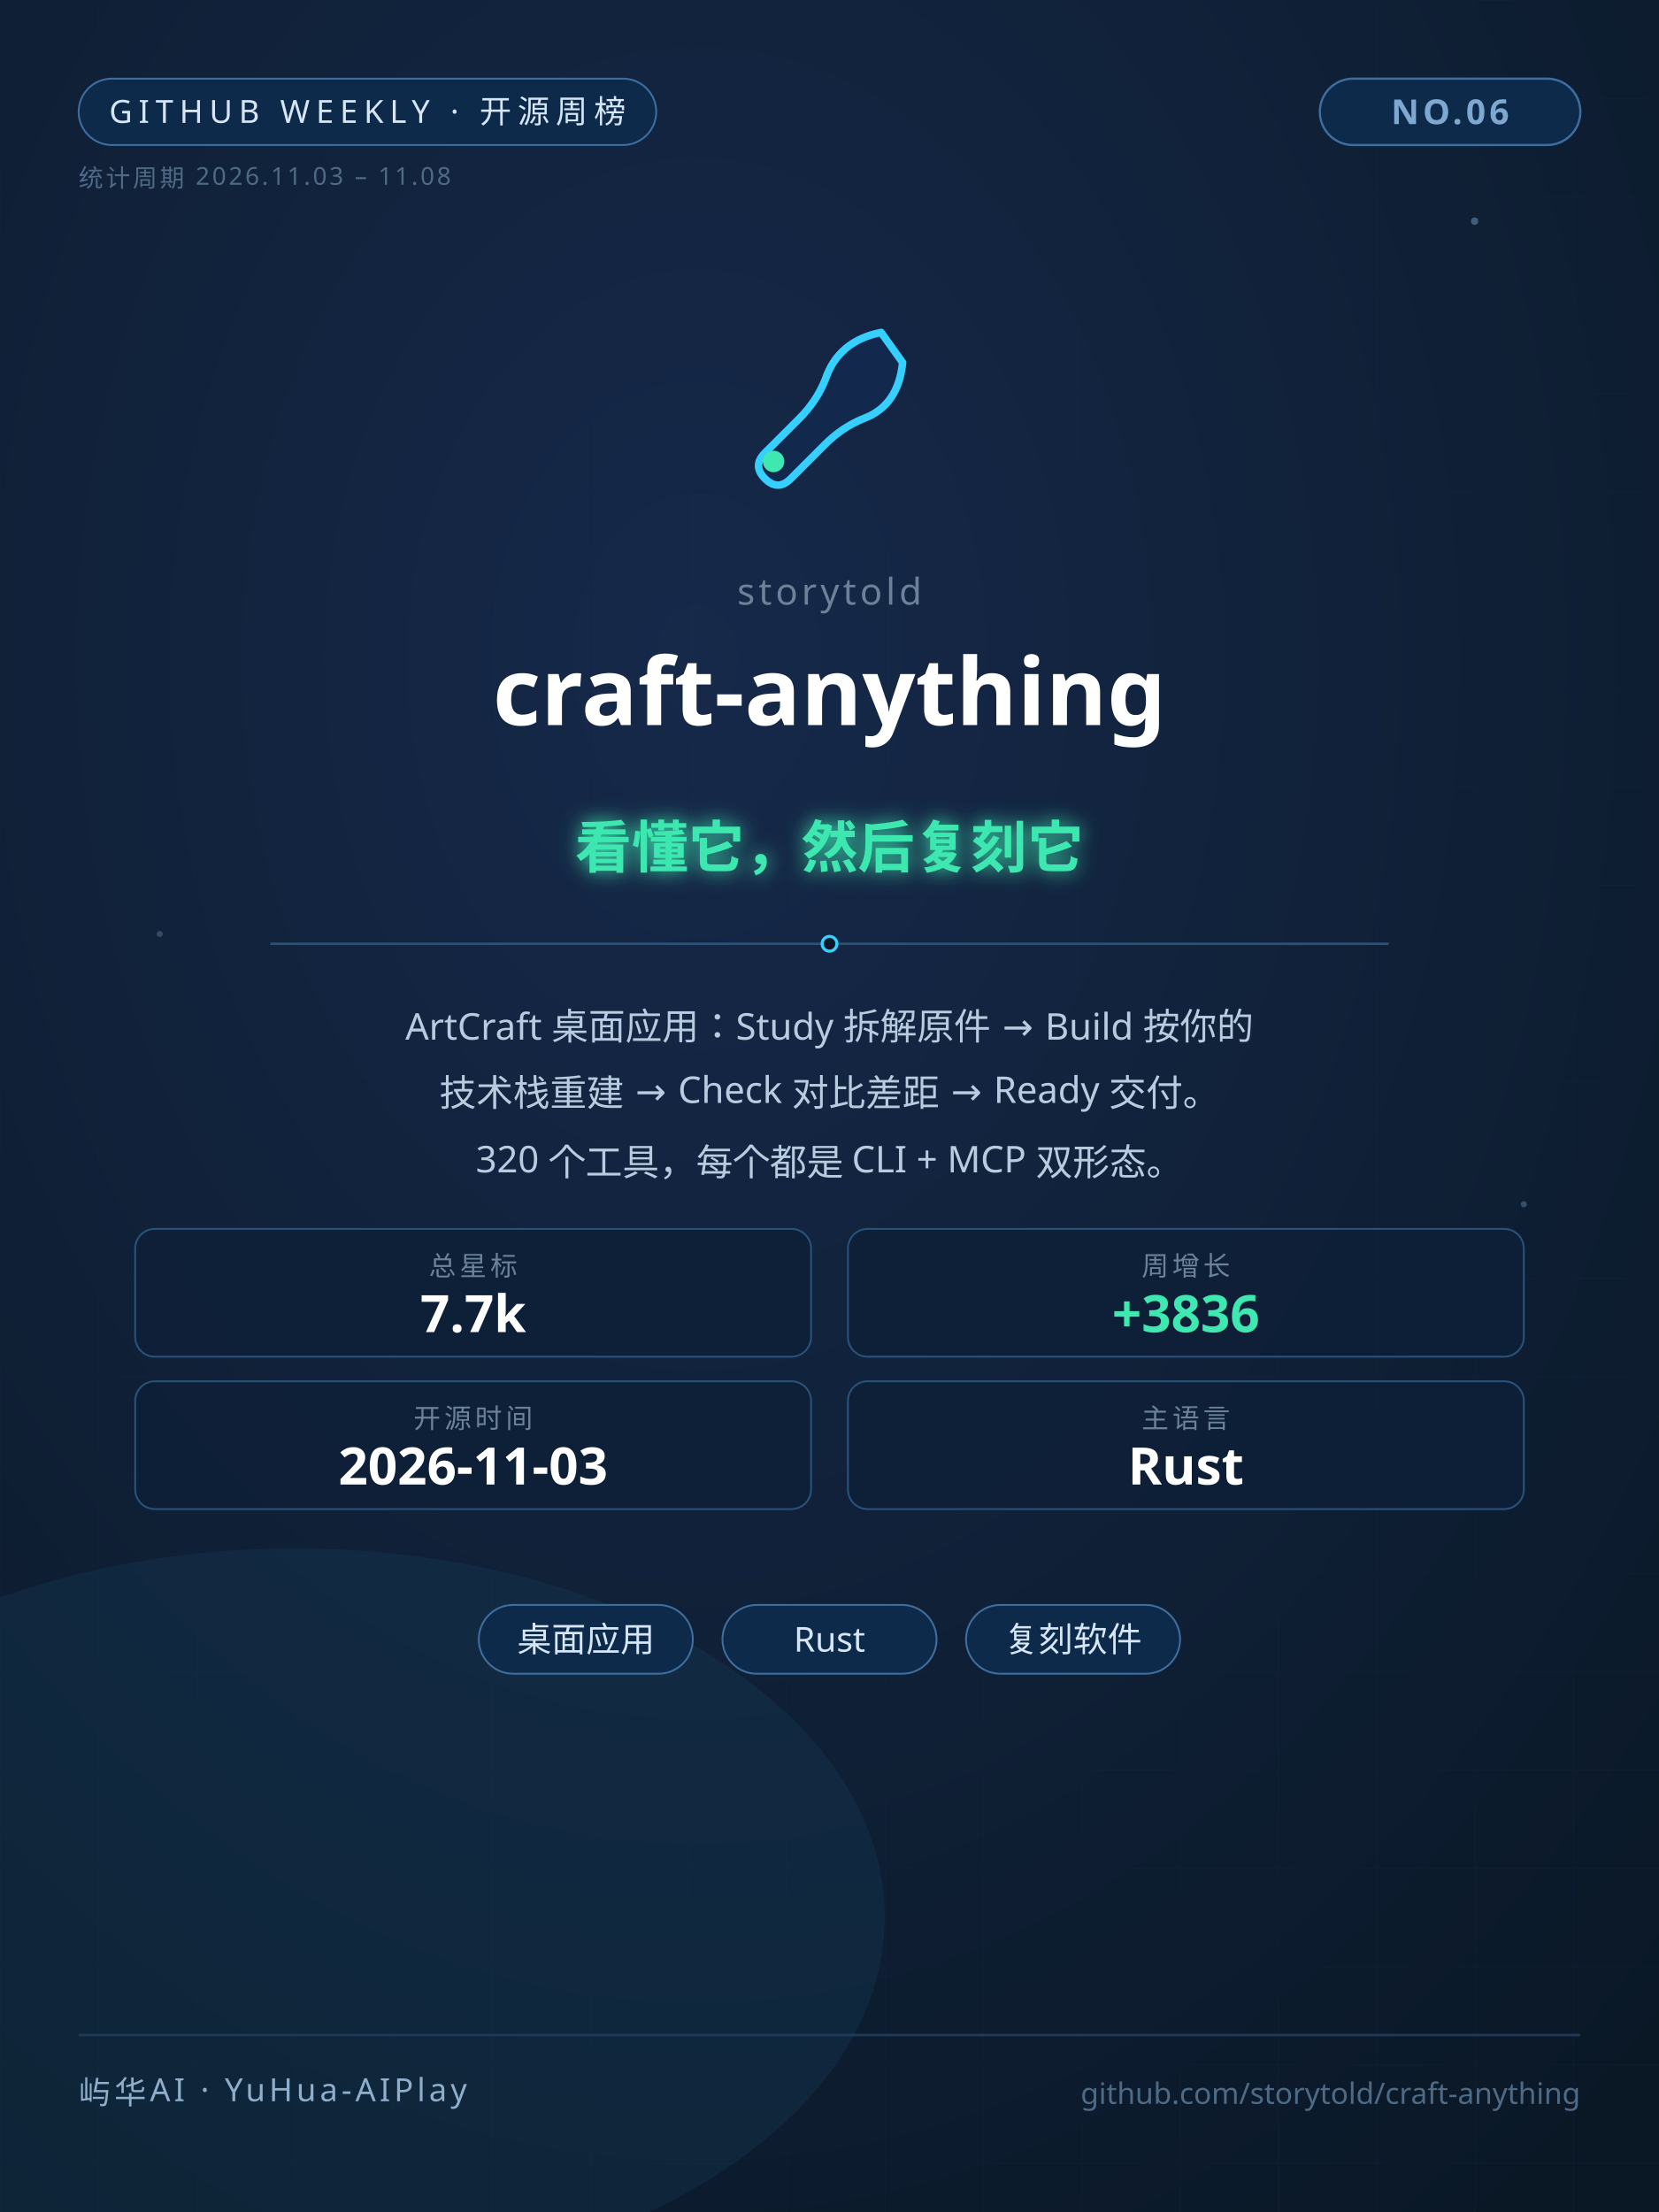
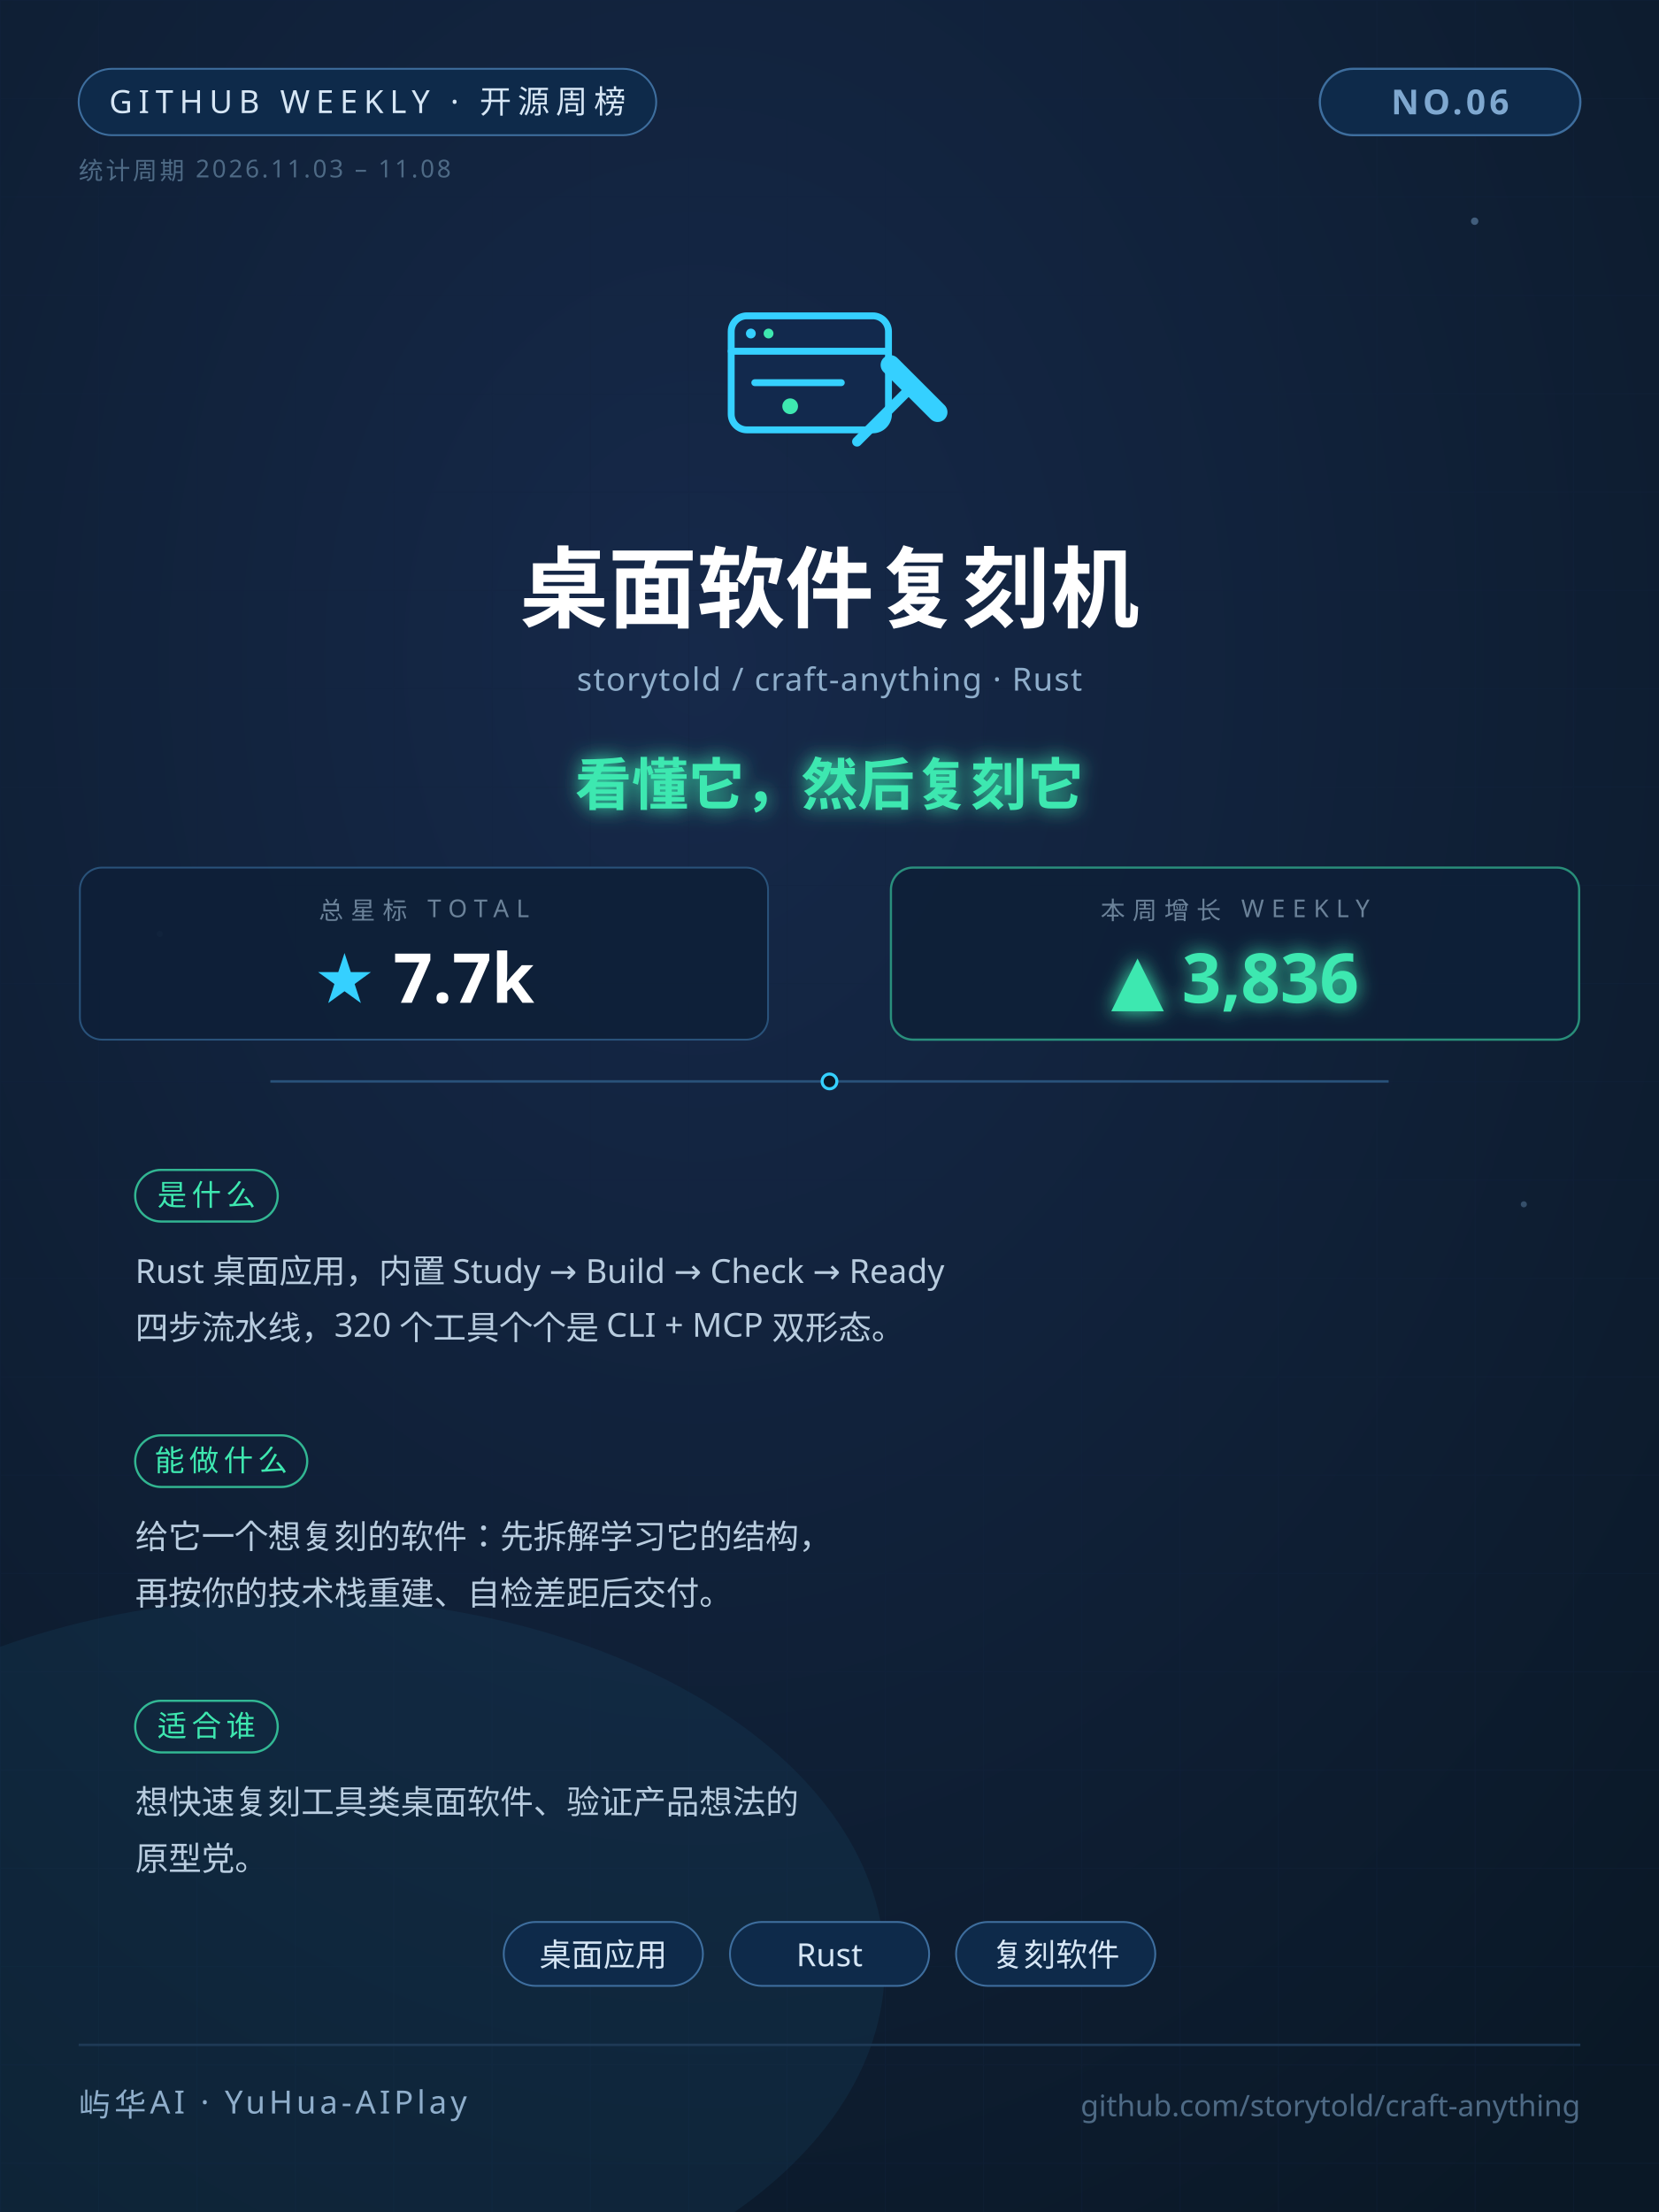
<svg xmlns="http://www.w3.org/2000/svg" viewBox="0 0 1350 1800" font-family="'PingFang SC','Hiragino Sans GB',sans-serif">
  <defs>
    <radialGradient id="bgGlow" cx="42%" cy="30%" r="85%">
      <stop offset="0%" stop-color="#16294A" />
      <stop offset="100%" stop-color="#0A1826" />
    </radialGradient>
    <filter id="glowGreen" x="-60%" y="-60%" width="220%" height="220%">
      <feDropShadow dx="0" dy="0" stdDeviation="8" flood-color="#3EE8B0" />
    </filter>
    <pattern id="grid" width="80" height="80" patternUnits="userSpaceOnUse">
      <path d="M80 0H0V80" fill="none" stroke="#132440" stroke-opacity="0.35" stroke-width="1.5" />
    </pattern>
-     <g id="ic-wrench" fill="none" stroke="#35D0FF" stroke-width="3.5" stroke-linejoin="round" stroke-linecap="round">
-       <path d="M24 -34 Q4 -30 -2 -12 Q-6 -2 -14 6 L-30 22 Q-36 28 -30 34 Q-24 40 -18 34 L-2 18 Q6 10 16 6 Q32 0 34 -20 Z" fill="#12294D" />
-       <circle cx="-26" cy="26" r="5" fill="#3EE8B0" stroke="none" />
+     <g id="ic-craft" fill="none" stroke="#35D0FF" stroke-width="3.5" stroke-linejoin="round" stroke-linecap="round">
+       <rect x="-50" y="-30" width="80" height="58" rx="8" fill="#12294D" />
+       <line x1="-50" y1="-12" x2="30" y2="-12" />
+       <circle cx="-40" cy="-21" r="2.5" fill="#35D0FF" stroke="none" />
+       <circle cx="-31" cy="-21" r="2.5" fill="#3EE8B0" stroke="none" />
+       <line x1="-38" y1="4" x2="6" y2="4" />
+       <circle cx="-20" cy="16" r="4" fill="#3EE8B0" stroke="none" />
+       <line x1="14" y1="34" x2="42" y2="6" stroke-width="5" />
+       <line x1="31" y1="-5" x2="55" y2="19" stroke-width="10" />
    </g>
  </defs>
  <rect width="1350" height="1800" fill="url(#bgGlow)" />
  <rect width="1350" height="1800" fill="url(#grid)" />
-   <ellipse cx="240" cy="1560" rx="480" ry="300" fill="#14405E" opacity="0.28" />
+   <ellipse cx="240" cy="1600" rx="480" ry="300" fill="#14405E" opacity="0.28" />
  <circle cx="1200" cy="180" r="3" fill="#7FA8D0" opacity="0.45" />
  <circle cx="130" cy="760" r="2.5" fill="#7FA8D0" opacity="0.3" />
  <circle cx="1240" cy="980" r="2.5" fill="#7FA8D0" opacity="0.35" />
-   <rect x="64" y="64" width="470" height="54" rx="27" fill="#0E2A4A" stroke="#3E6E9E" stroke-width="1.5" />
-   <text x="299" y="100" text-anchor="middle" font-size="26" letter-spacing="5" fill="#D6E6F5">GITHUB WEEKLY · 开源周榜</text>
-   <text x="64" y="152" font-size="20" letter-spacing="2" fill="#4E6A85">统计周期 2026.11.03 – 11.08</text>
-   <rect x="1074" y="64" width="212" height="54" rx="27" fill="#0E2A4A" stroke="#3E6E9E" stroke-width="1.8" />
-   <text x="1180" y="101" text-anchor="middle" font-size="28" font-weight="800" letter-spacing="3" fill="#7FA8D0">NO.06</text>
-   <use href="#ic-wrench" x="675" y="330" transform="translate(675 330) scale(1.75) translate(-675 -330)" />
-   <text x="675" y="492" text-anchor="middle" font-size="30" letter-spacing="3" fill="#6B8299">storytold</text>
-   <text x="675" y="590" text-anchor="middle" font-size="76" font-weight="800" fill="#FFFFFF">craft-anything</text>
-   <text x="675" y="706" text-anchor="middle" font-size="46" font-weight="700" fill="#3EE8B0" filter="url(#glowGreen)">看懂它，然后复刻它</text>
-   <line x1="220" y1="768" x2="1130" y2="768" stroke="#29527A" stroke-width="2" />
-   <circle cx="675" cy="768" r="6" fill="#0A1826" stroke="#35D0FF" stroke-width="2.5" />
-   <text x="675" y="846" text-anchor="middle" font-size="30" fill="#B8CCDF">ArtCraft 桌面应用：Study 拆解原件 → Build 按你的</text>
-   <text x="675" y="900" text-anchor="middle" font-size="30" fill="#B8CCDF">技术栈重建 → Check 对比差距 → Ready 交付。</text>
-   <text x="675" y="954" text-anchor="middle" font-size="30" fill="#B8CCDF">320 个工具，每个都是 CLI + MCP 双形态。</text>
-   <rect x="110" y="1000" width="550" height="104" rx="16" fill="#0E2038" fill-opacity="0.9" stroke="#29527A" stroke-width="1.5" />
-   <text x="385" y="1038" text-anchor="middle" font-size="22" letter-spacing="3" fill="#6B8299">总星标</text>
-   <text x="385" y="1084" text-anchor="middle" font-size="42" font-weight="700" fill="#FFFFFF">7.7k</text>
-   <rect x="690" y="1000" width="550" height="104" rx="16" fill="#0E2038" fill-opacity="0.9" stroke="#29527A" stroke-width="1.5" />
-   <text x="965" y="1038" text-anchor="middle" font-size="22" letter-spacing="3" fill="#6B8299">周增长</text>
-   <text x="965" y="1084" text-anchor="middle" font-size="42" font-weight="700" fill="#3EE8B0">+3836</text>
-   <rect x="110" y="1124" width="550" height="104" rx="16" fill="#0E2038" fill-opacity="0.9" stroke="#29527A" stroke-width="1.5" />
-   <text x="385" y="1162" text-anchor="middle" font-size="22" letter-spacing="3" fill="#6B8299">开源时间</text>
-   <text x="385" y="1208" text-anchor="middle" font-size="42" font-weight="700" fill="#FFFFFF">2026-11-03</text>
-   <rect x="690" y="1124" width="550" height="104" rx="16" fill="#0E2038" fill-opacity="0.9" stroke="#29527A" stroke-width="1.5" />
-   <text x="965" y="1162" text-anchor="middle" font-size="22" letter-spacing="3" fill="#6B8299">主语言</text>
-   <text x="965" y="1208" text-anchor="middle" font-size="42" font-weight="700" fill="#FFFFFF">Rust</text>
-   <rect x="389.6" y="1306" width="174.2" height="56" rx="28" fill="#0E2A4A" stroke="#3E6E9E" stroke-width="1.5" />
-   <text x="476.8" y="1344" text-anchor="middle" font-size="28" fill="#D6E6F5">桌面应用</text>
-   <rect x="587.9" y="1306" width="174.2" height="56" rx="28" fill="#0E2A4A" stroke="#3E6E9E" stroke-width="1.5" />
-   <text x="675.0" y="1344" text-anchor="middle" font-size="28" fill="#D6E6F5">Rust</text>
-   <rect x="786.1" y="1306" width="174.2" height="56" rx="28" fill="#0E2A4A" stroke="#3E6E9E" stroke-width="1.5" />
-   <text x="873.2" y="1344" text-anchor="middle" font-size="28" fill="#D6E6F5">复刻软件</text>
-   <line x1="64" y1="1656" x2="1286" y2="1656" stroke="#1E3A56" stroke-width="2" />
-   <text x="64" y="1712" font-size="26" letter-spacing="3" fill="#8FAECB">屿华AI · YuHua-AIPlay</text>
-   <text x="1286" y="1712" text-anchor="end" font-size="24" fill="#4E6A85">github.com/storytold/craft-anything</text>
+   <rect x="64" y="56" width="470" height="54" rx="27" fill="#0E2A4A" stroke="#3E6E9E" stroke-width="1.5" />
+   <text x="299" y="92" text-anchor="middle" font-size="26" letter-spacing="5" fill="#D6E6F5">GITHUB WEEKLY · 开源周榜</text>
+   <text x="64" y="146" font-size="20" letter-spacing="2" fill="#4E6A85">统计周期 2026.11.03 – 11.08</text>
+   <rect x="1074" y="56" width="212" height="54" rx="27" fill="#0E2A4A" stroke="#3E6E9E" stroke-width="1.8" />
+   <text x="1180" y="93" text-anchor="middle" font-size="28" font-weight="800" letter-spacing="3" fill="#7FA8D0">NO.06</text>
+   <use href="#ic-craft" transform="translate(675 305) scale(1.6)" />
+   <text x="675" y="505" text-anchor="middle" font-size="72" font-weight="800" fill="#FFFFFF">桌面软件复刻机</text>
+   <text x="675" y="562" text-anchor="middle" font-size="26" letter-spacing="1" fill="#8FAECB">storytold / craft-anything · Rust</text>
+   <text x="675" y="655" text-anchor="middle" font-size="46" font-weight="700" fill="#3EE8B0" filter="url(#glowGreen)">看懂它，然后复刻它</text>
+   <rect x="65" y="706" width="560" height="140" rx="18" fill="#0E2038" fill-opacity="0.9" stroke="#29527A" stroke-width="1.5" />
+   <text x="345" y="748" text-anchor="middle" font-size="20" letter-spacing="6" fill="#6B8299">总星标 TOTAL</text>
+   <text x="345" y="816" text-anchor="middle" font-size="56" font-weight="800" fill="#FFFFFF">
+     <tspan fill="#35D0FF">★</tspan> 7.7k</text>
+   <rect x="725" y="706" width="560" height="140" rx="18" fill="#0E2038" fill-opacity="0.9" stroke="#3EE8B0" stroke-opacity="0.55" stroke-width="1.8" />
+   <text x="1005" y="748" text-anchor="middle" font-size="20" letter-spacing="6" fill="#6B8299">本周增长 WEEKLY</text>
+   <text x="1005" y="816" text-anchor="middle" font-size="56" font-weight="800" fill="#3EE8B0" filter="url(#glowGreen)">▲ 3,836</text>
+   <line x1="220" y1="880" x2="1130" y2="880" stroke="#29527A" stroke-width="2" />
+   <circle cx="675" cy="880" r="6" fill="#0A1826" stroke="#35D0FF" stroke-width="2.5" />
+   <rect x="110" y="952" width="116" height="42" rx="21" fill="none" stroke="#3EE8B0" stroke-opacity="0.75" stroke-width="1.8" />
+   <text x="168" y="981" text-anchor="middle" font-size="24" letter-spacing="4" fill="#3EE8B0">是什么</text>
+   <text x="110" y="1044" font-size="27" fill="#B8CCDF">Rust 桌面应用，内置 Study → Build → Check → Ready</text>
+   <text x="110" y="1090" font-size="27" fill="#B8CCDF">四步流水线，320 个工具个个是 CLI + MCP 双形态。</text>
+   <rect x="110" y="1168" width="140" height="42" rx="21" fill="none" stroke="#3EE8B0" stroke-opacity="0.75" stroke-width="1.8" />
+   <text x="180" y="1197" text-anchor="middle" font-size="24" letter-spacing="4" fill="#3EE8B0">能做什么</text>
+   <text x="110" y="1260" font-size="27" fill="#B8CCDF">给它一个想复刻的软件：先拆解学习它的结构，</text>
+   <text x="110" y="1306" font-size="27" fill="#B8CCDF">再按你的技术栈重建、自检差距后交付。</text>
+   <rect x="110" y="1384" width="116" height="42" rx="21" fill="none" stroke="#3EE8B0" stroke-opacity="0.75" stroke-width="1.8" />
+   <text x="168" y="1413" text-anchor="middle" font-size="24" letter-spacing="4" fill="#3EE8B0">适合谁</text>
+   <text x="110" y="1476" font-size="27" fill="#B8CCDF">想快速复刻工具类桌面软件、验证产品想法的</text>
+   <text x="110" y="1522" font-size="27" fill="#B8CCDF">原型党。</text>
+   <rect x="409.9" y="1564" width="162.1" height="52" rx="26" fill="#0E2A4A" stroke="#3E6E9E" stroke-width="1.5" />
+   <text x="490.9" y="1600" text-anchor="middle" font-size="26" fill="#D6E6F5">桌面应用</text>
+   <rect x="594.0" y="1564" width="162.1" height="52" rx="26" fill="#0E2A4A" stroke="#3E6E9E" stroke-width="1.5" />
+   <text x="675.0" y="1600" text-anchor="middle" font-size="26" fill="#D6E6F5">Rust</text>
+   <rect x="778.0" y="1564" width="162.1" height="52" rx="26" fill="#0E2A4A" stroke="#3E6E9E" stroke-width="1.5" />
+   <text x="859.1" y="1600" text-anchor="middle" font-size="26" fill="#D6E6F5">复刻软件</text>
+   <line x1="64" y1="1664" x2="1286" y2="1664" stroke="#1E3A56" stroke-width="2" />
+   <text x="64" y="1722" font-size="26" letter-spacing="3" fill="#8FAECB">屿华AI · YuHua-AIPlay</text>
+   <text x="1286" y="1722" text-anchor="end" font-size="24" fill="#4E6A85">github.com/storytold/craft-anything</text>
</svg>
